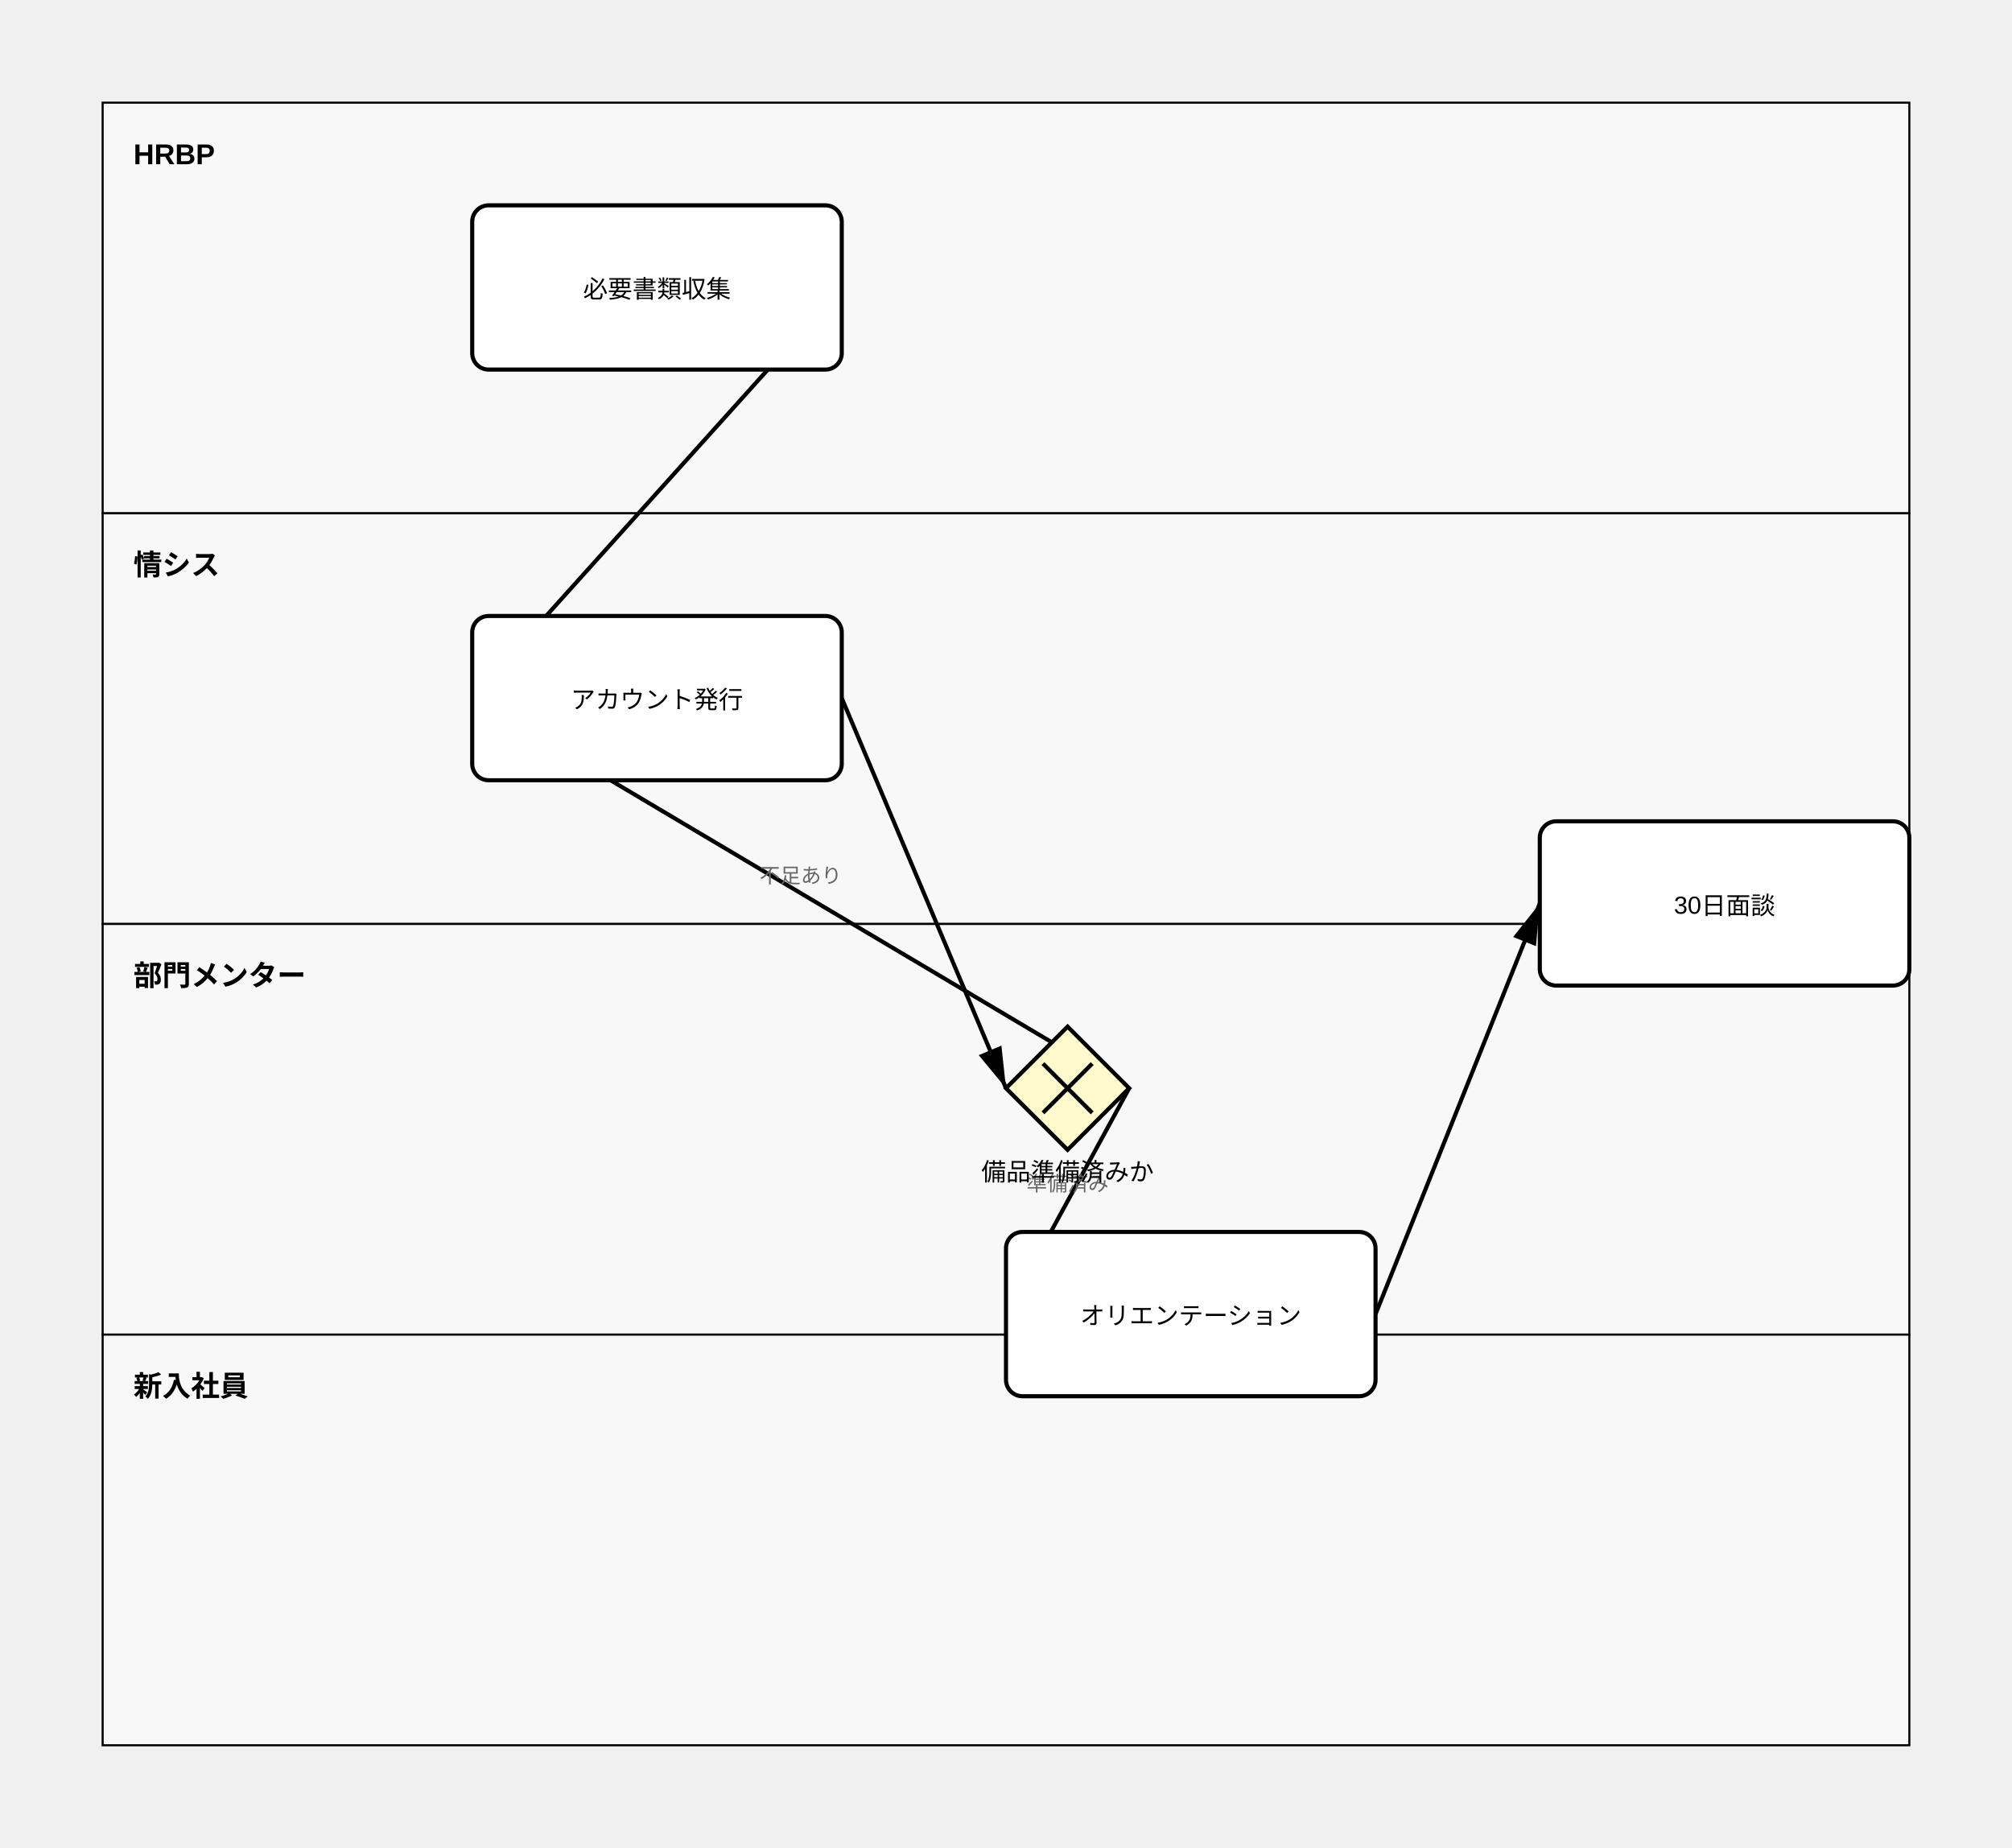
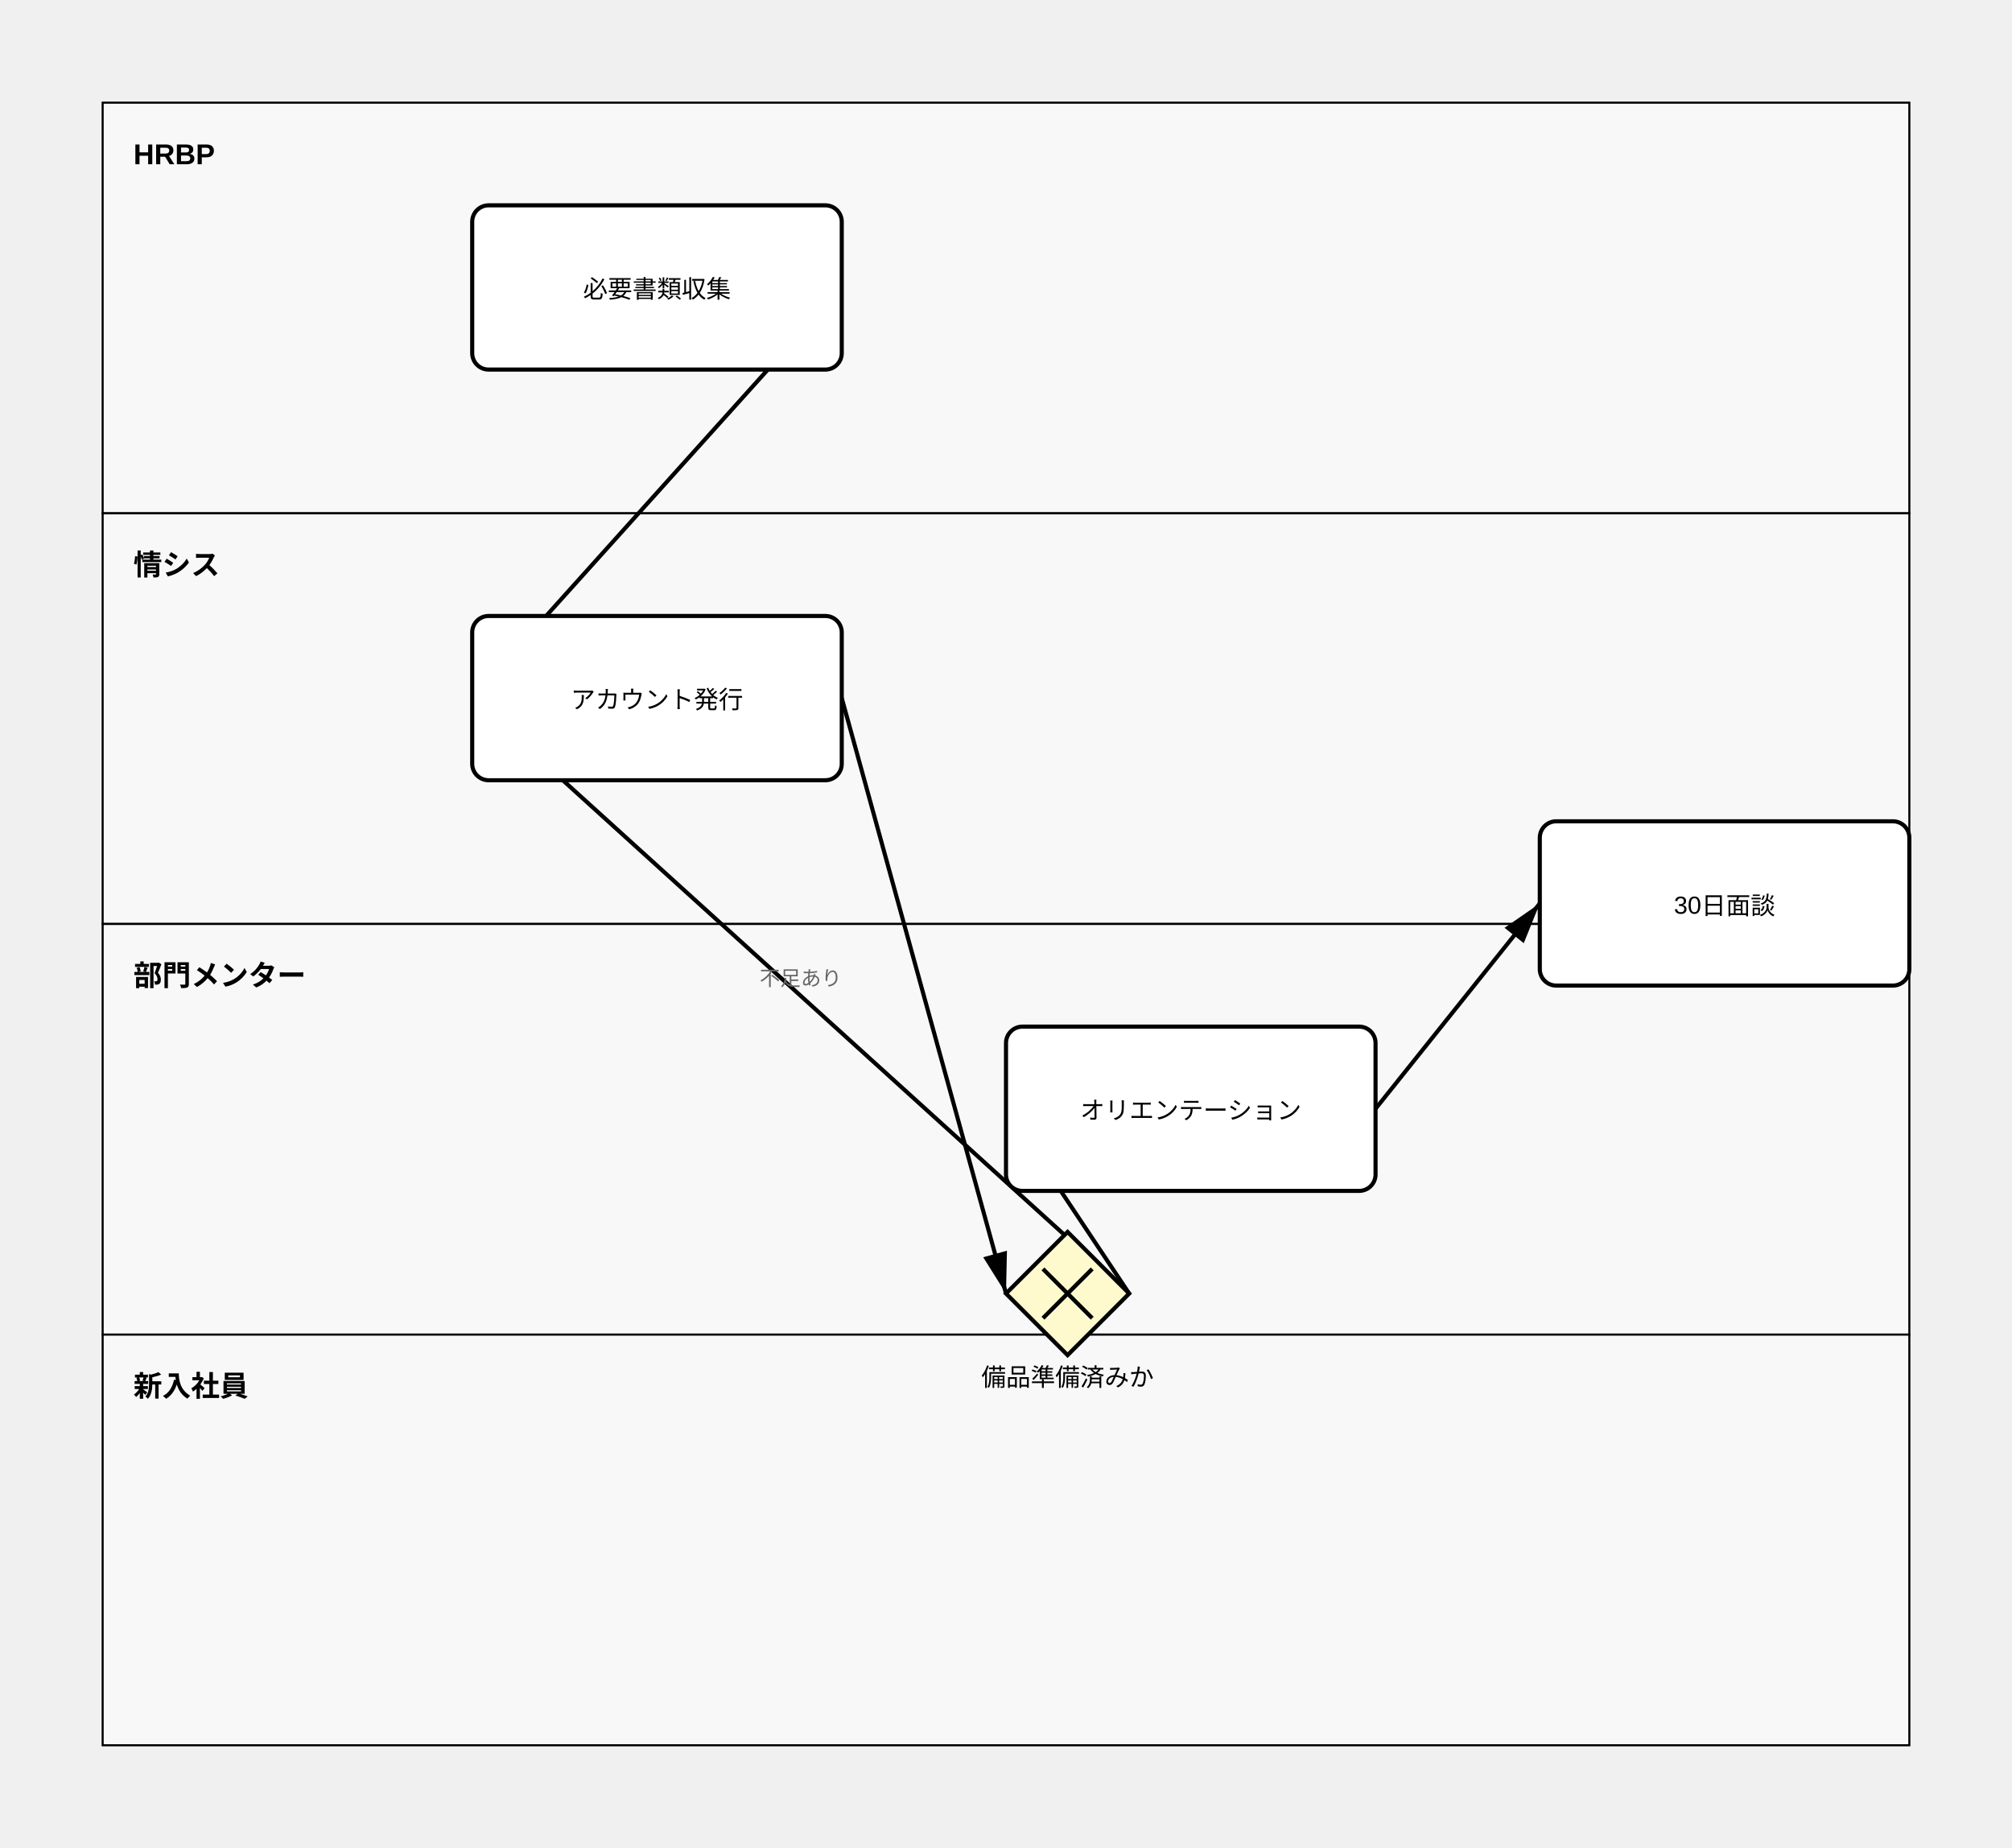
<svg xmlns="http://www.w3.org/2000/svg" viewBox="0 0 980 900" width="980" height="900">
  <style>
            .lane { fill: #f8f8f8; stroke: #000; stroke-width: 1; }
            .lane-label { font-family: Arial, sans-serif; font-size: 14px; font-weight: bold; }
            .task { fill: #fff; stroke: #000; stroke-width: 2; }
            .service-task { fill: #e1f5ff; stroke: #000; stroke-width: 2; }
            .gateway { fill: #fffacd; stroke: #000; stroke-width: 2; }
            .task-label { font-family: Arial, sans-serif; font-size: 12px; text-anchor: middle; }
            .flow { stroke: #000; stroke-width: 2; fill: none; marker-end: url(#arrowhead); }
            .flow-label { font-family: Arial, sans-serif; font-size: 10px; fill: #666; }
        </style>
  <defs>
    <marker id="arrowhead" markerWidth="10" markerHeight="10" refX="10" refY="3" orient="auto">
      <path d="M0,0 L10,3 L0,6 Z" fill="#000" />
    </marker>
  </defs>
  <rect class="lane" x="50" y="50" width="880" height="200" />
  <text class="lane-label" x="65" y="80">HRBP</text>
  <rect class="lane" x="50" y="250" width="880" height="200" />
  <text class="lane-label" x="65" y="280">情シス</text>
  <rect class="lane" x="50" y="450" width="880" height="200" />
  <text class="lane-label" x="65" y="480">部門メンター</text>
  <rect class="lane" x="50" y="650" width="880" height="200" />
  <text class="lane-label" x="65" y="680">新入社員</text>
  <line class="flow" x1="410" y1="140.0" x2="230" y2="340.0" />
-   <line class="flow" x1="410" y1="340.0" x2="490" y2="530.0" />
-   <line class="flow" x1="550" y1="530.0" x2="490" y2="640.0" />
+   <line class="flow" x1="410" y1="340.0" x2="490" y2="630.0" />
+   <line class="flow" x1="550" y1="630.0" x2="490" y2="540.0" />
  <text class="flow-label" x="520.0" y="580.0" text-anchor="middle">準備済み</text>
-   <line class="flow" x1="550" y1="530.0" x2="230" y2="340.0" />
-   <text class="flow-label" x="390.0" y="430.0" text-anchor="middle">不足あり</text>
-   <line class="flow" x1="670" y1="640.0" x2="750" y2="440.0" />
+   <line class="flow" x1="550" y1="630.0" x2="230" y2="340.0" />
+   <text class="flow-label" x="390.0" y="480.0" text-anchor="middle">不足あり</text>
+   <line class="flow" x1="670" y1="540.0" x2="750" y2="440.0" />
  <rect class="task" x="230" y="100.0" width="180" height="80" rx="8" ry="8" />
  <text class="task-label" x="320.0" y="145.0">必要書類収集</text>
  <rect class="task" x="230" y="300.0" width="180" height="80" rx="8" ry="8" />
  <text class="task-label" x="320.0" y="345.0">アカウント発行</text>
-   <rect class="task" x="490" y="600.0" width="180" height="80" rx="8" ry="8" />
-   <text class="task-label" x="580.0" y="645.0">オリエンテーション</text>
+   <rect class="task" x="490" y="500.0" width="180" height="80" rx="8" ry="8" />
+   <text class="task-label" x="580.0" y="545.0">オリエンテーション</text>
  <rect class="task" x="750" y="400.0" width="180" height="80" rx="8" ry="8" />
  <text class="task-label" x="840.0" y="445.0">30日面談</text>
-   <polygon class="gateway" points="520.0,500.0 550.0,530.0 520.0,560.0 490.0,530.0" />
-   <line x1="508.0" y1="518.0" x2="532.0" y2="542.0" stroke="#000" stroke-width="2" />
-   <line x1="532.0" y1="518.0" x2="508.0" y2="542.0" stroke="#000" stroke-width="2" />
-   <text class="task-label" x="520.0" y="575.0">備品準備済みか</text>
+   <polygon class="gateway" points="520.0,600.0 550.0,630.0 520.0,660.0 490.0,630.0" />
+   <line x1="508.0" y1="618.0" x2="532.0" y2="642.0" stroke="#000" stroke-width="2" />
+   <line x1="532.0" y1="618.0" x2="508.0" y2="642.0" stroke="#000" stroke-width="2" />
+   <text class="task-label" x="520.0" y="675.0">備品準備済みか</text>
</svg>
